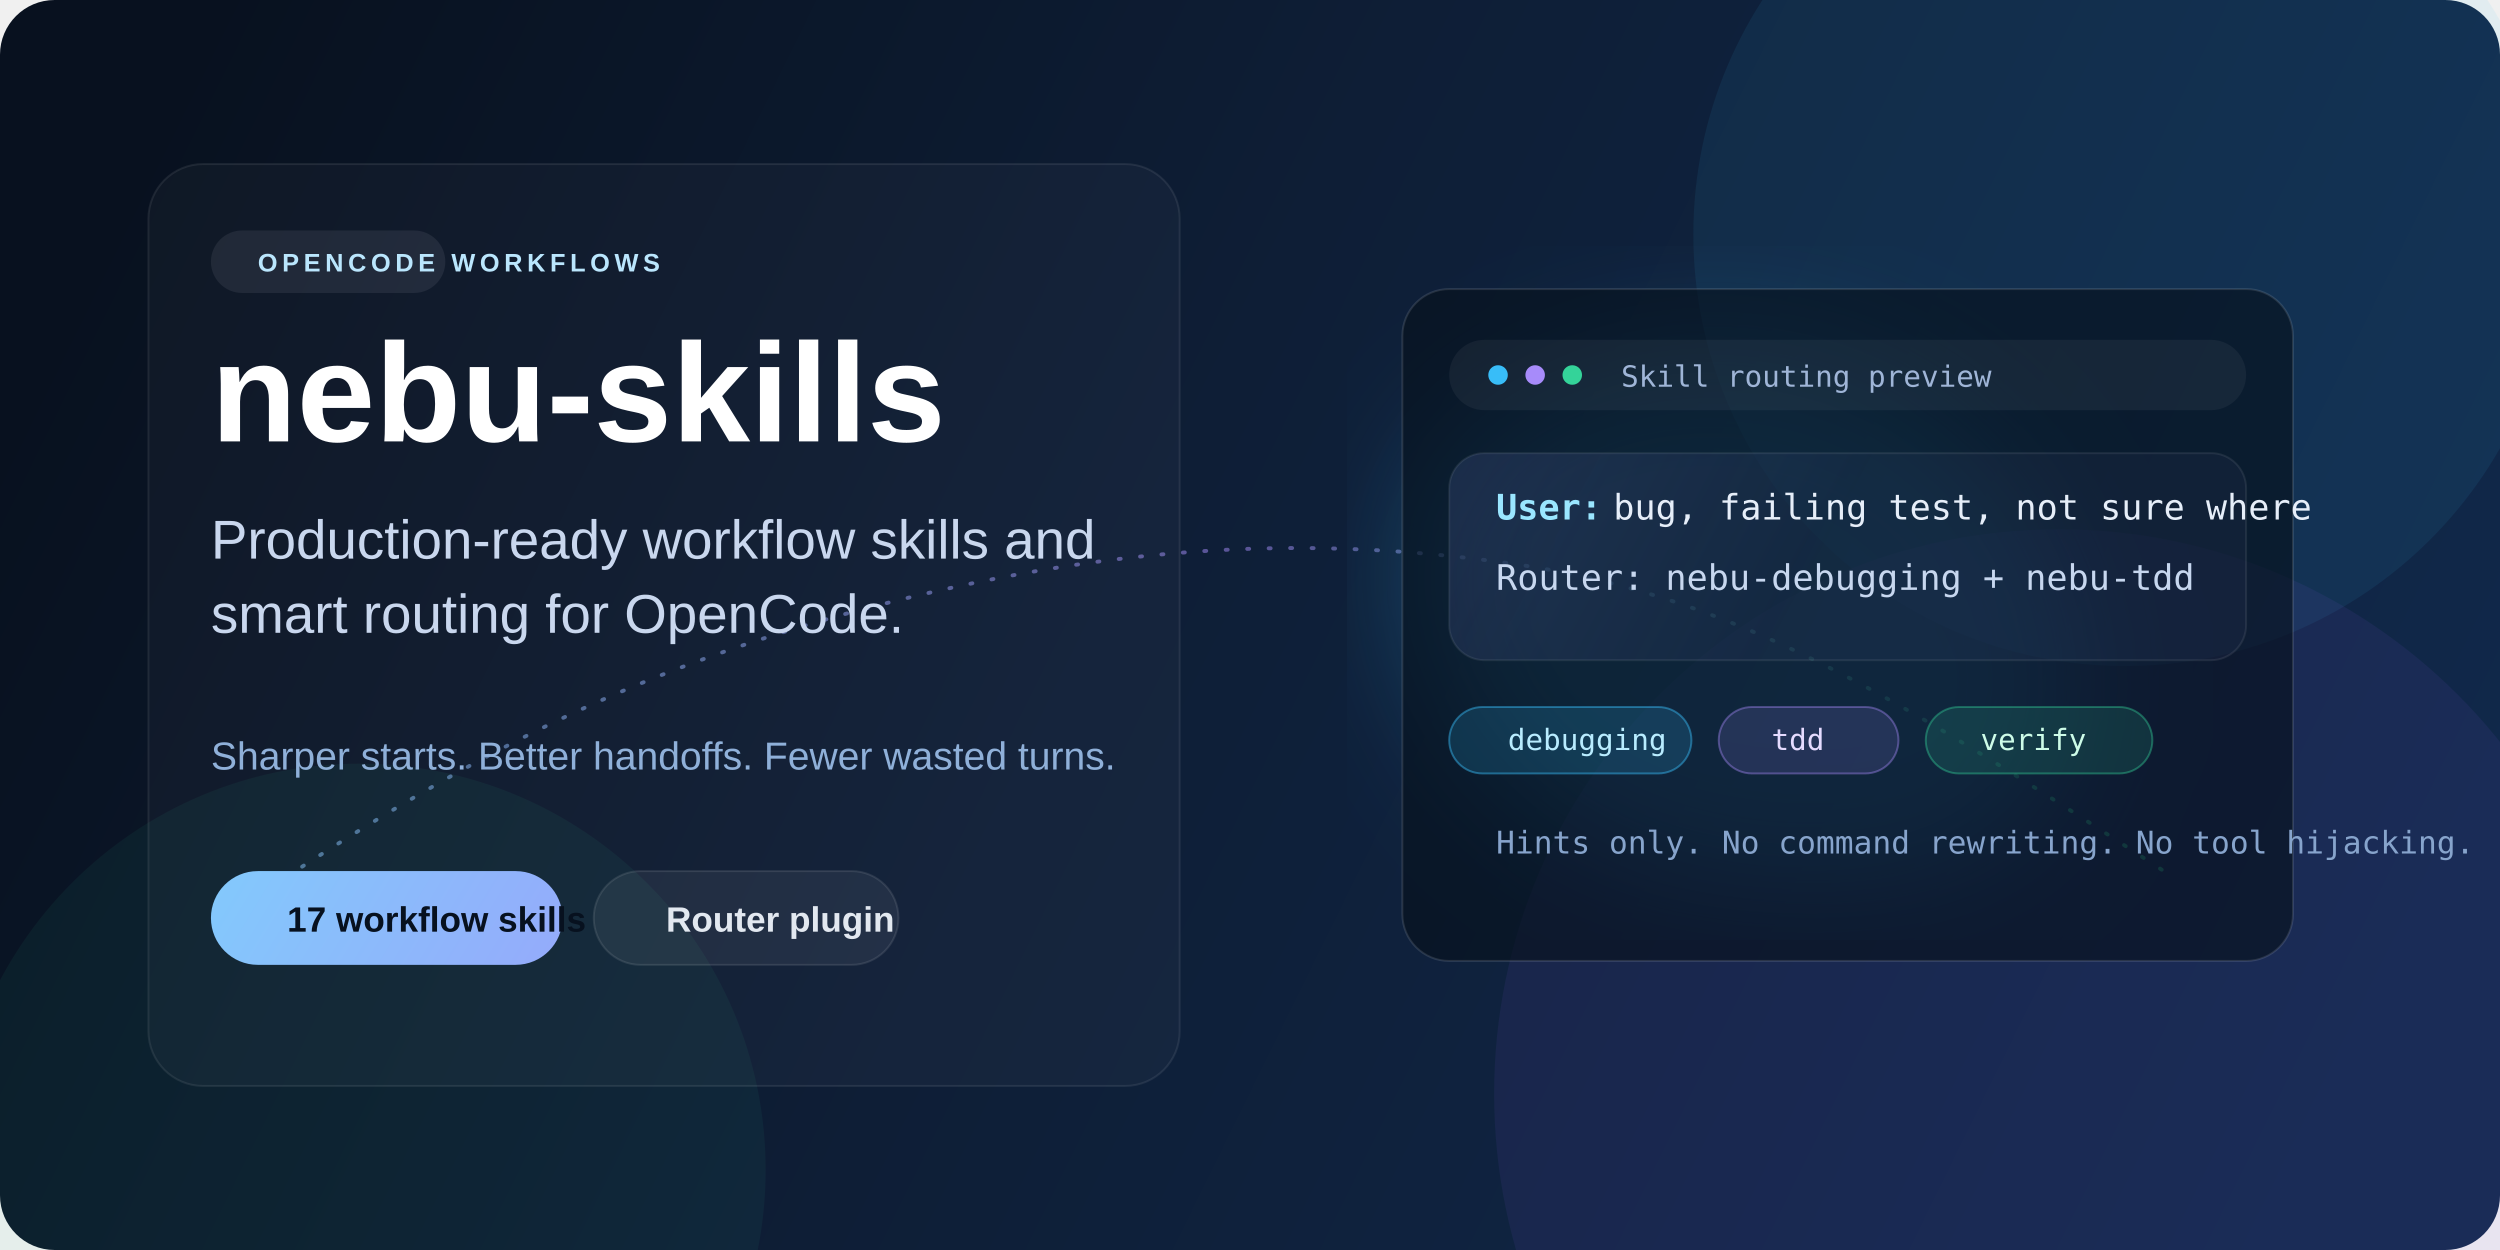
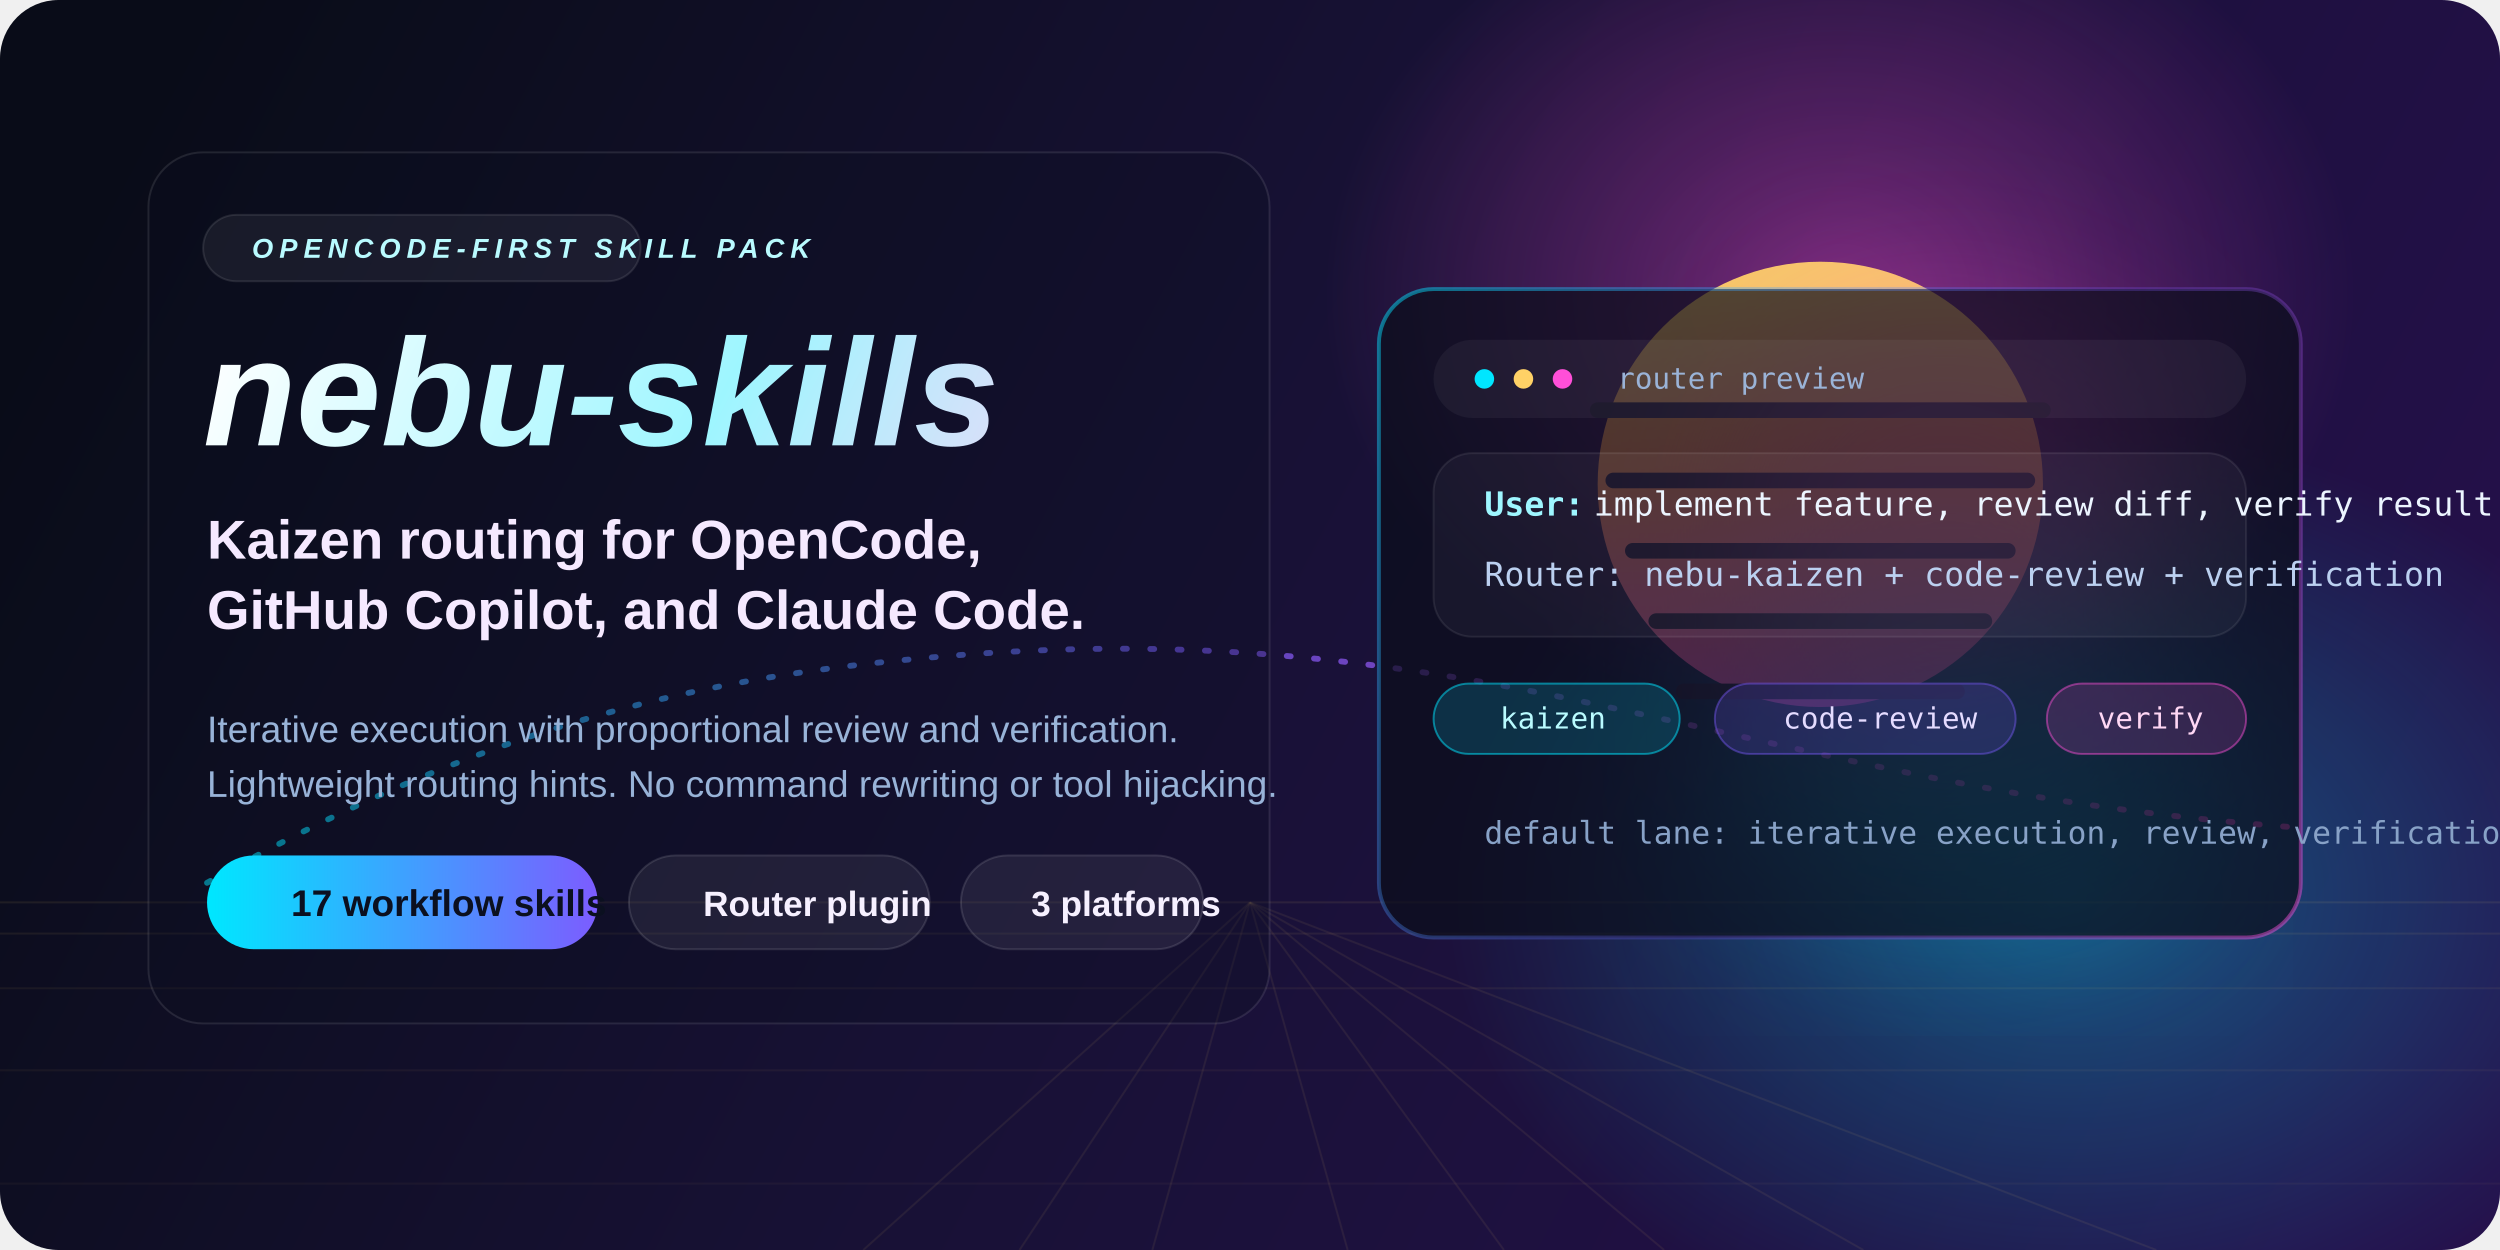
<svg xmlns="http://www.w3.org/2000/svg" width="1280" height="640" viewBox="0 0 1280 640" fill="none">
  <defs>
-     <linearGradient id="bg" x1="86" y1="48" x2="1190" y2="591" gradientUnits="userSpaceOnUse">
-       <stop stop-color="#08111F" />
-       <stop offset="0.45" stop-color="#0E1E36" />
-       <stop offset="1" stop-color="#10284A" />
+     <linearGradient id="bg" x1="88" y1="28" x2="1190" y2="612" gradientUnits="userSpaceOnUse">
+       <stop stop-color="#090C18" />
+       <stop offset="0.45" stop-color="#171134" />
+       <stop offset="1" stop-color="#25104B" />
    </linearGradient>
-     <linearGradient id="accent" x1="225" y1="146" x2="935" y2="575" gradientUnits="userSpaceOnUse">
-       <stop stop-color="#7DD3FC" />
-       <stop offset="0.5" stop-color="#A78BFA" />
-       <stop offset="1" stop-color="#34D399" />
+     <radialGradient id="glowPink" cx="0" cy="0" r="1" gradientUnits="userSpaceOnUse" gradientTransform="translate(943 150) rotate(90) scale(220 265)">
+       <stop stop-color="#FF4FD8" stop-opacity="0.38" />
+       <stop offset="1" stop-color="#FF4FD8" stop-opacity="0" />
+     </radialGradient>
+     <radialGradient id="glowCyan" cx="0" cy="0" r="1" gradientUnits="userSpaceOnUse" gradientTransform="translate(1060 458) rotate(90) scale(240 320)">
+       <stop stop-color="#00E6FF" stop-opacity="0.32" />
+       <stop offset="1" stop-color="#00E6FF" stop-opacity="0" />
+     </radialGradient>
+     <linearGradient id="neonLine" x1="136" y1="452" x2="1116" y2="214" gradientUnits="userSpaceOnUse">
+       <stop stop-color="#00E6FF" />
+       <stop offset="0.48" stop-color="#7C5CFF" />
+       <stop offset="1" stop-color="#FF4FD8" />
    </linearGradient>
-     <linearGradient id="accentSoft" x1="244" y1="205" x2="811" y2="511" gradientUnits="userSpaceOnUse">
-       <stop stop-color="#38BDF8" stop-opacity="0.35" />
-       <stop offset="1" stop-color="#A78BFA" stop-opacity="0.04" />
+     <linearGradient id="sun" x1="914" y1="146" x2="914" y2="372" gradientUnits="userSpaceOnUse">
+       <stop stop-color="#FFD166" />
+       <stop offset="0.46" stop-color="#FF8A5B" />
+       <stop offset="1" stop-color="#FF4FD8" />
    </linearGradient>
-     <filter id="blur" x="690" y="126" width="443" height="355" filterUnits="userSpaceOnUse" color-interpolation-filters="sRGB">
+     <linearGradient id="title" x1="122" y1="142" x2="550" y2="356" gradientUnits="userSpaceOnUse">
+       <stop stop-color="#FFFFFF" />
+       <stop offset="0.52" stop-color="#9EF6FF" />
+       <stop offset="1" stop-color="#FFD0F5" />
+     </linearGradient>
+     <linearGradient id="pillPrimary" x1="108" y1="456" x2="306" y2="456" gradientUnits="userSpaceOnUse">
+       <stop stop-color="#00E6FF" />
+       <stop offset="1" stop-color="#7C5CFF" />
+     </linearGradient>
+     <linearGradient id="cardStroke" x1="706" y1="148" x2="1178" y2="476" gradientUnits="userSpaceOnUse">
+       <stop stop-color="#00E6FF" stop-opacity="0.48" />
+       <stop offset="0.55" stop-color="#7C5CFF" stop-opacity="0.24" />
+       <stop offset="1" stop-color="#FF4FD8" stop-opacity="0.46" />
+     </linearGradient>
+     <filter id="softBlur" x="706" y="40" width="468" height="490" filterUnits="userSpaceOnUse" color-interpolation-filters="sRGB">
      <feFlood flood-opacity="0" result="BackgroundImageFix" />
      <feBlend mode="normal" in="SourceGraphic" in2="BackgroundImageFix" result="shape" />
-       <feGaussianBlur stdDeviation="34" result="effect1_foregroundBlur_1_2" />
+       <feGaussianBlur stdDeviation="48" result="effect1_foregroundBlur_1_1" />
    </filter>
  </defs>
-   <rect width="1280" height="640" rx="28" fill="url(#bg)" />
-   <circle cx="1088" cy="120" r="221" fill="#38BDF8" fill-opacity="0.08" />
-   <circle cx="1054" cy="560" r="289" fill="#8B5CF6" fill-opacity="0.08" />
-   <circle cx="184" cy="599" r="208" fill="#34D399" fill-opacity="0.06" />
-   <path d="M118 468C241 385 322 345 434 314C556 281 661 272 777 289C891 306 972 357 1114 450" stroke="url(#accent)" stroke-width="2" stroke-opacity="0.5" stroke-linecap="round" stroke-dasharray="1 10" />
-   <rect x="76" y="84" width="528" height="472" rx="28" fill="white" fill-opacity="0.03" stroke="white" stroke-opacity="0.08" />
-   <rect x="108" y="118" width="120" height="32" rx="16" fill="#E2E8F0" fill-opacity="0.08" />
-   <text x="132" y="139" fill="#BAE6FD" font-family="Segoe UI, Arial, sans-serif" font-size="13" font-weight="700" letter-spacing="0.18em">OPENCODE WORKFLOWS</text>
-   <text x="108" y="226" fill="white" font-family="Segoe UI, Arial, sans-serif" font-size="72" font-weight="800">nebu-skills</text>
-   <text x="108" y="286" fill="#C9D7EE" font-family="Segoe UI, Arial, sans-serif" font-size="28" font-weight="500">Production-ready workflow skills and</text>
-   <text x="108" y="324" fill="#C9D7EE" font-family="Segoe UI, Arial, sans-serif" font-size="28" font-weight="500">smart routing for OpenCode.</text>
-   <text x="108" y="394" fill="#8FB0D9" font-family="Segoe UI, Arial, sans-serif" font-size="20" font-weight="500">Sharper starts. Better handoffs. Fewer wasted turns.</text>
-   <rect x="108" y="446" width="180" height="48" rx="24" fill="url(#accent)" />
-   <text x="147" y="477" fill="#07111F" font-family="Segoe UI, Arial, sans-serif" font-size="18" font-weight="800">17 workflow skills</text>
-   <rect x="304" y="446" width="156" height="48" rx="24" fill="white" fill-opacity="0.06" stroke="white" stroke-opacity="0.1" />
-   <text x="341" y="477" fill="#E2E8F0" font-family="Segoe UI, Arial, sans-serif" font-size="18" font-weight="700">Router plugin</text>
-   <g filter="url(#blur)">
-     <path d="M801 194C860 169 946 173 1005 227C1064 281 1087 378 1037 424C987 470 865 466 798 422C731 378 698 282 743 234C758 218 778 204 801 194Z" fill="#38BDF8" fill-opacity="0.26" />
+   <rect width="1280" height="640" rx="30" fill="url(#bg)" />
+   <rect width="1280" height="640" rx="30" fill="url(#glowPink)" />
+   <rect width="1280" height="640" rx="30" fill="url(#glowCyan)" />
+   <g opacity="0.5">
+     <path d="M0 462H1280" stroke="#FFD166" stroke-opacity="0.16" />
+     <path d="M0 478H1280" stroke="#FFD166" stroke-opacity="0.14" />
+     <path d="M0 506H1280" stroke="#FFD166" stroke-opacity="0.12" />
+     <path d="M0 548H1280" stroke="#FFD166" stroke-opacity="0.1" />
+     <path d="M0 606H1280" stroke="#FFD166" stroke-opacity="0.08" />
+     <path d="M640 462L442 640" stroke="#FFD166" stroke-opacity="0.14" />
+     <path d="M640 462L522 640" stroke="#FFD166" stroke-opacity="0.14" />
+     <path d="M640 462L590 640" stroke="#FFD166" stroke-opacity="0.14" />
+     <path d="M640 462L690 640" stroke="#FFD166" stroke-opacity="0.14" />
+     <path d="M640 462L770 640" stroke="#FFD166" stroke-opacity="0.14" />
+     <path d="M640 462L852 640" stroke="#FFD166" stroke-opacity="0.14" />
+     <path d="M640 462L954 640" stroke="#FFD166" stroke-opacity="0.14" />
+     <path d="M640 462L1104 640" stroke="#FFD166" stroke-opacity="0.14" />
  </g>
-   <rect x="718" y="148" width="456" height="344" rx="24" fill="#07111E" fill-opacity="0.66" stroke="white" stroke-opacity="0.12" />
-   <rect x="742" y="174" width="408" height="36" rx="18" fill="white" fill-opacity="0.05" />
-   <circle cx="767" cy="192" r="5" fill="#38BDF8" />
-   <circle cx="786" cy="192" r="5" fill="#A78BFA" />
-   <circle cx="805" cy="192" r="5" fill="#34D399" />
-   <text x="830" y="198" fill="#9FB5D7" font-family="Consolas, Menlo, monospace" font-size="15">Skill routing preview</text>
-   <rect x="742" y="232" width="408" height="106" rx="18" fill="url(#accentSoft)" stroke="white" stroke-opacity="0.08" />
-   <text x="766" y="266" fill="#9AE6FF" font-family="Consolas, Menlo, monospace" font-size="18" font-weight="700">User:</text>
-   <text x="826" y="266" fill="#E6EEF9" font-family="Consolas, Menlo, monospace" font-size="18">bug, failing test, not sure where</text>
-   <text x="766" y="302" fill="#C7D7EF" font-family="Consolas, Menlo, monospace" font-size="18">Router: nebu-debugging + nebu-tdd</text>
-   <rect x="742" y="362" width="124" height="34" rx="17" fill="#38BDF8" fill-opacity="0.16" stroke="#38BDF8" stroke-opacity="0.45" />
-   <text x="772" y="384" fill="#B8ECFF" font-family="Consolas, Menlo, monospace" font-size="15">debugging</text>
-   <rect x="880" y="362" width="92" height="34" rx="17" fill="#A78BFA" fill-opacity="0.14" stroke="#A78BFA" stroke-opacity="0.4" />
-   <text x="907" y="384" fill="#E5DBFF" font-family="Consolas, Menlo, monospace" font-size="15">tdd</text>
-   <rect x="986" y="362" width="116" height="34" rx="17" fill="#34D399" fill-opacity="0.14" stroke="#34D399" stroke-opacity="0.4" />
-   <text x="1014" y="384" fill="#CDFCE8" font-family="Consolas, Menlo, monospace" font-size="15">verify</text>
-   <text x="766" y="437" fill="#87A4CC" font-family="Consolas, Menlo, monospace" font-size="16">Hints only. No command rewriting. No tool hijacking.</text>
+   <circle cx="932" cy="248" r="114" fill="url(#sun)" fill-opacity="0.95" />
+   <path d="M818 210H1046" stroke="#2A173C" stroke-width="8" stroke-linecap="round" />
+   <path d="M826 246H1038" stroke="#2A173C" stroke-width="8" stroke-linecap="round" />
+   <path d="M836 282H1028" stroke="#2A173C" stroke-width="8" stroke-linecap="round" />
+   <path d="M848 318H1016" stroke="#2A173C" stroke-width="8" stroke-linecap="round" />
+   <path d="M862 354H1002" stroke="#2A173C" stroke-width="8" stroke-linecap="round" />
+   <path d="M106 452C234 380 338 350 462 338C581 326 684 332 814 360C946 388 1030 413 1180 424" stroke="url(#neonLine)" stroke-width="3" stroke-linecap="round" stroke-dasharray="2 12" opacity="0.7" />
+   <rect x="76" y="78" width="574" height="446" rx="28" fill="#0C1020" fill-opacity="0.3" stroke="#FFFFFF" stroke-opacity="0.1" />
+   <rect x="104" y="110" width="224" height="34" rx="17" fill="#FFFFFF" fill-opacity="0.06" stroke="#FFFFFF" stroke-opacity="0.1" />
+   <text x="129" y="132" fill="#B9FBFF" font-family="Arial, Helvetica, sans-serif" font-size="14" font-style="italic" font-weight="700" letter-spacing="0.22em">OPENCODE-FIRST SKILL PACK</text>
+   <text x="104" y="228" fill="url(#title)" font-family="Arial, Helvetica, sans-serif" font-size="78" font-style="italic" font-weight="900">nebu-skills</text>
+   <text x="106" y="286" fill="#F5E9FF" font-family="Arial, Helvetica, sans-serif" font-size="28" font-weight="700">Kaizen routing for OpenCode,</text>
+   <text x="106" y="322" fill="#F5E9FF" font-family="Arial, Helvetica, sans-serif" font-size="28" font-weight="700">GitHub Copilot, and Claude Code.</text>
+   <text x="106" y="380" fill="#98B3D8" font-family="Arial, Helvetica, sans-serif" font-size="19" font-weight="500">Iterative execution with proportional review and verification.</text>
+   <text x="106" y="408" fill="#98B3D8" font-family="Arial, Helvetica, sans-serif" font-size="19" font-weight="500">Lightweight routing hints. No command rewriting or tool hijacking.</text>
+   <rect x="106" y="438" width="200" height="48" rx="24" fill="url(#pillPrimary)" />
+   <text x="149" y="469" fill="#0B1020" font-family="Arial, Helvetica, sans-serif" font-size="19" font-weight="900">17 workflow skills</text>
+   <rect x="322" y="438" width="154" height="48" rx="24" fill="#FFFFFF" fill-opacity="0.07" stroke="#FFFFFF" stroke-opacity="0.12" />
+   <text x="360" y="469" fill="#F6F0FF" font-family="Arial, Helvetica, sans-serif" font-size="18" font-weight="800">Router plugin</text>
+   <rect x="492" y="438" width="124" height="48" rx="24" fill="#FFFFFF" fill-opacity="0.07" stroke="#FFFFFF" stroke-opacity="0.12" />
+   <text x="528" y="469" fill="#F6F0FF" font-family="Arial, Helvetica, sans-serif" font-size="18" font-weight="800">3 platforms</text>
+   <g filter="url(#softBlur)">
+     <ellipse cx="996" cy="262" rx="112" ry="102" fill="#FF4FD8" fill-opacity="0.35" />
+     <ellipse cx="1004" cy="386" rx="128" ry="82" fill="#00E6FF" fill-opacity="0.26" />
+   </g>
+   <rect x="706" y="148" width="472" height="332" rx="28" fill="#0A0D1A" fill-opacity="0.7" stroke="url(#cardStroke)" stroke-width="2" />
+   <rect x="734" y="174" width="416" height="40" rx="20" fill="#FFFFFF" fill-opacity="0.05" />
+   <circle cx="760" cy="194" r="5" fill="#00E6FF" />
+   <circle cx="780" cy="194" r="5" fill="#FFD166" />
+   <circle cx="800" cy="194" r="5" fill="#FF4FD8" />
+   <text x="828" y="199" fill="#9AB3D7" font-family="Consolas, Menlo, monospace" font-size="15">router preview</text>
+   <rect x="734" y="232" width="416" height="94" rx="20" fill="#FFFFFF" fill-opacity="0.04" stroke="#FFFFFF" stroke-opacity="0.08" />
+   <text x="760" y="264" fill="#9EF6FF" font-family="Consolas, Menlo, monospace" font-size="17" font-weight="700">User:</text>
+   <text x="816" y="264" fill="#ECF5FF" font-family="Consolas, Menlo, monospace" font-size="17">implement feature, review diff, verify result</text>
+   <text x="760" y="300" fill="#BBD0F0" font-family="Consolas, Menlo, monospace" font-size="17">Router: nebu-kaizen + code-review + verification</text>
+   <rect x="734" y="350" width="126" height="36" rx="18" fill="#00E6FF" fill-opacity="0.16" stroke="#00E6FF" stroke-opacity="0.5" />
+   <text x="768" y="373" fill="#B9FBFF" font-family="Consolas, Menlo, monospace" font-size="15">kaizen</text>
+   <rect x="878" y="350" width="154" height="36" rx="18" fill="#7C5CFF" fill-opacity="0.18" stroke="#7C5CFF" stroke-opacity="0.42" />
+   <text x="913" y="373" fill="#E4DBFF" font-family="Consolas, Menlo, monospace" font-size="15">code-review</text>
+   <rect x="1048" y="350" width="102" height="36" rx="18" fill="#FF4FD8" fill-opacity="0.16" stroke="#FF4FD8" stroke-opacity="0.46" />
+   <text x="1074" y="373" fill="#FFD7F4" font-family="Consolas, Menlo, monospace" font-size="15">verify</text>
+   <text x="760" y="432" fill="#88A2C7" font-family="Consolas, Menlo, monospace" font-size="16">default lane: iterative execution, review, verification</text>
</svg>
